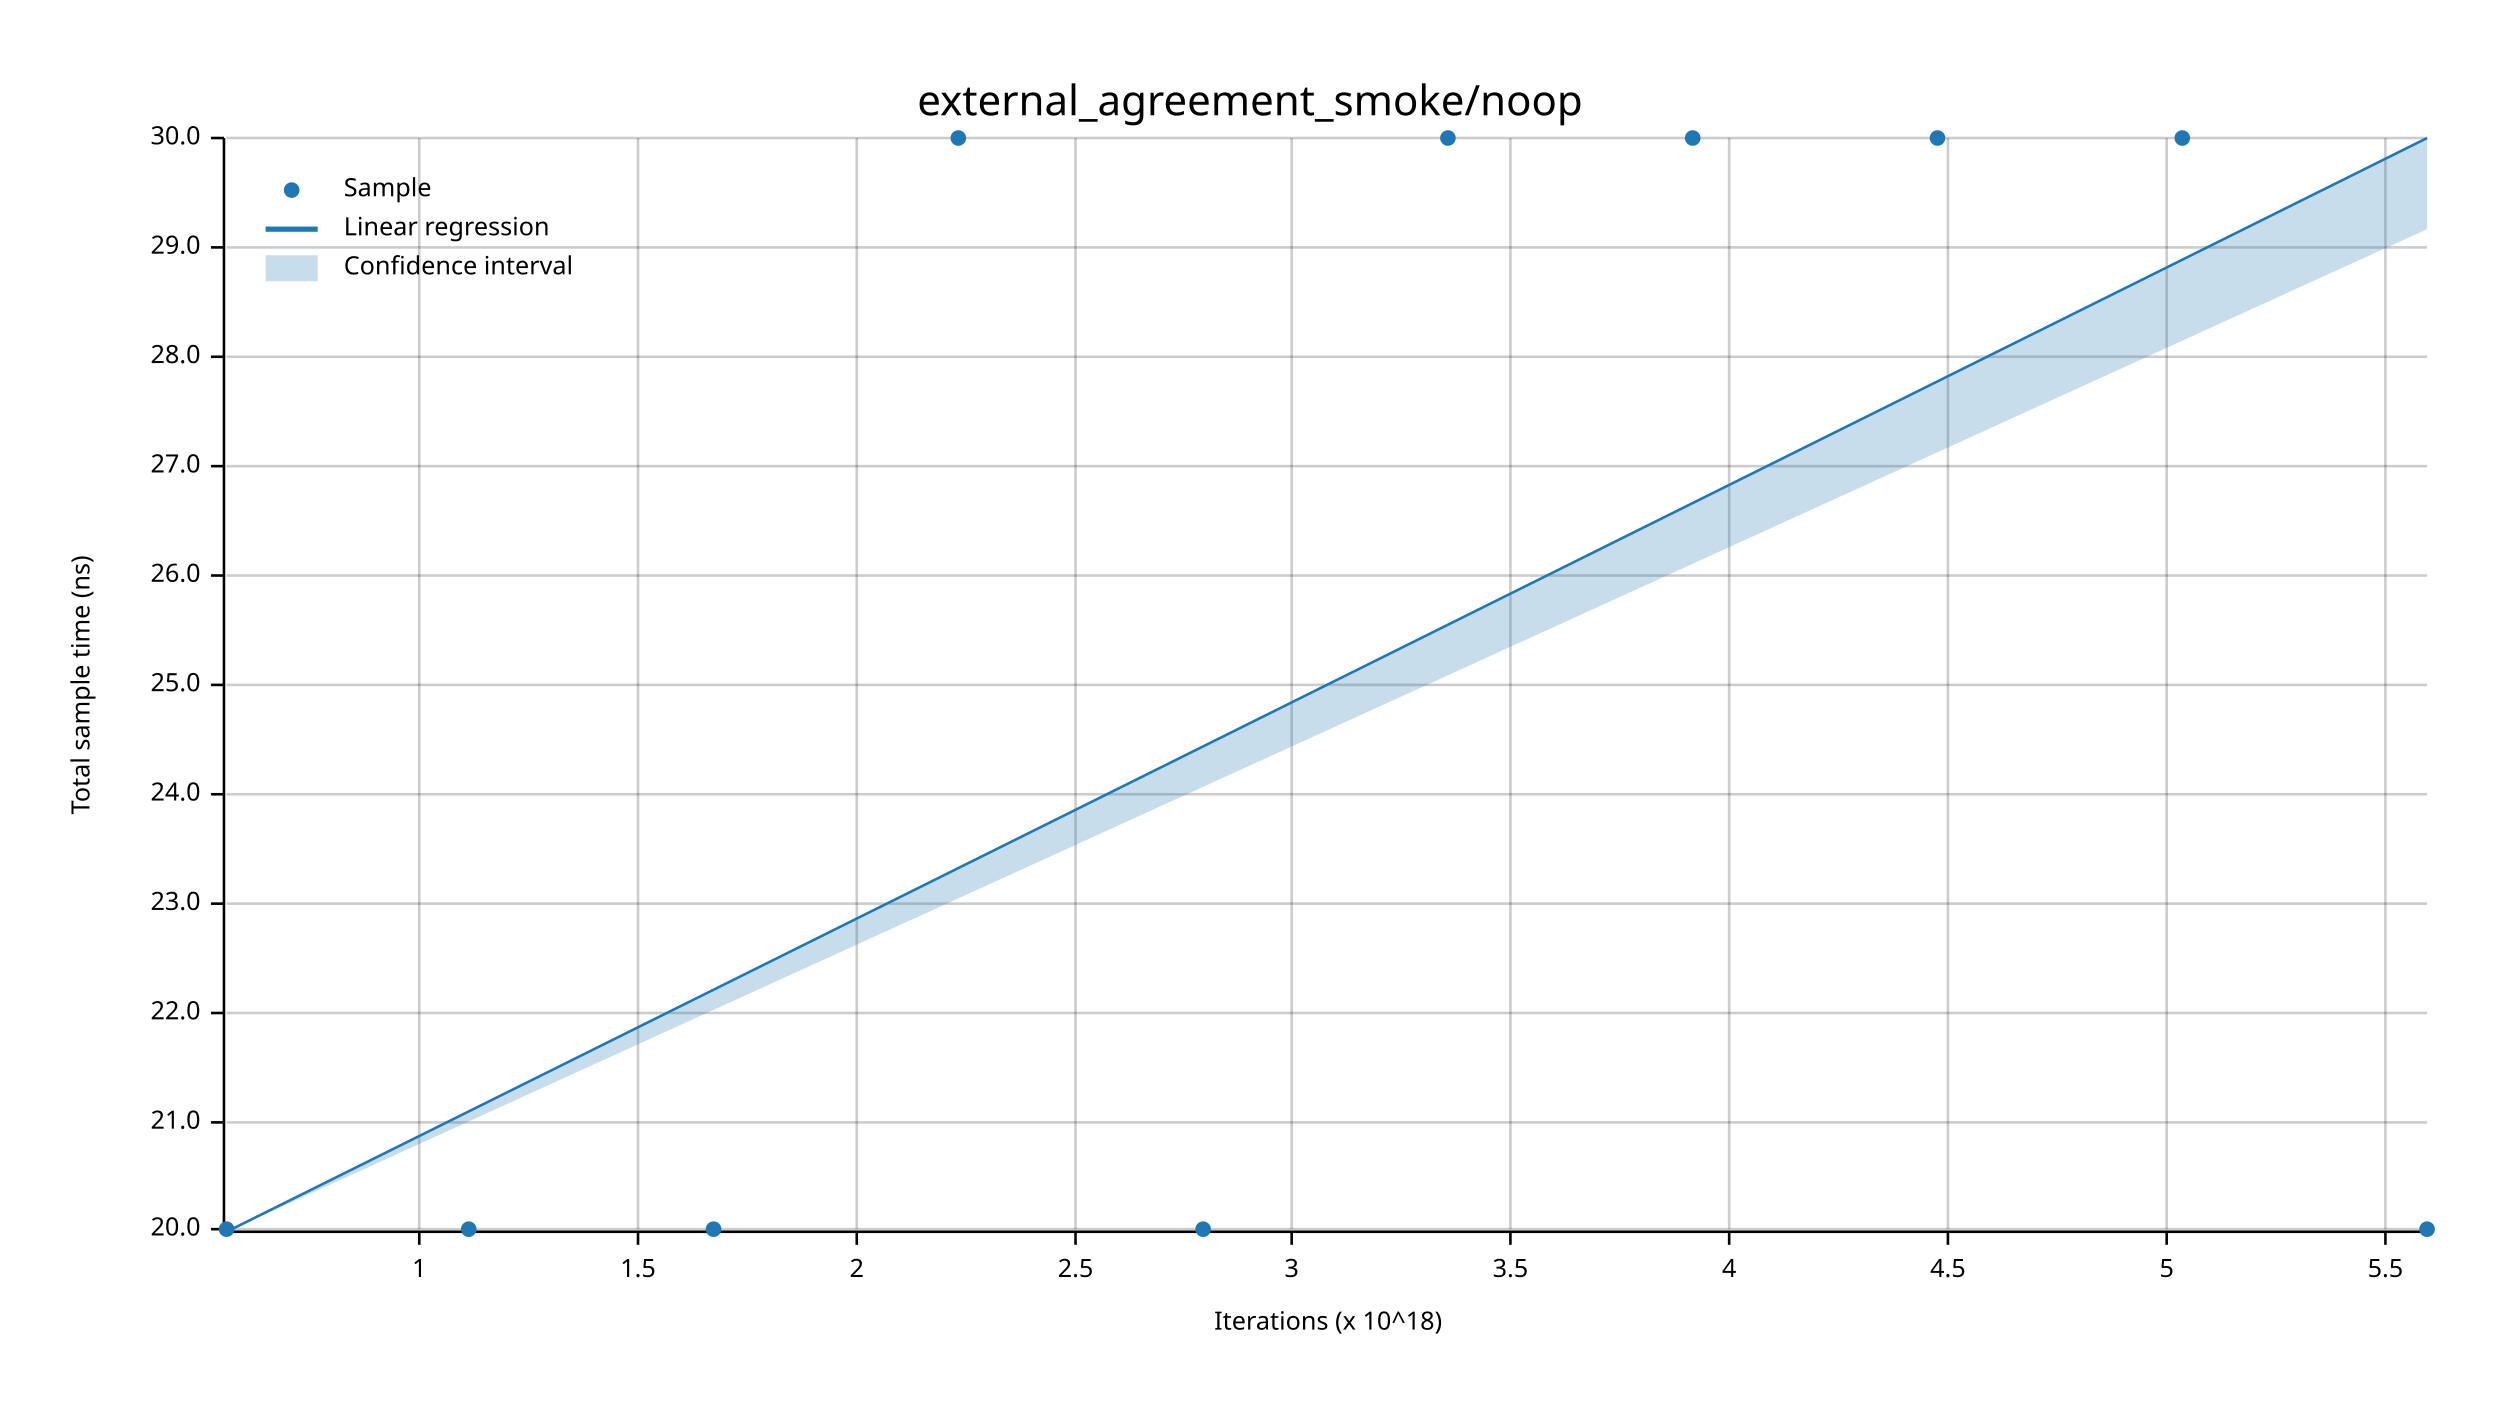
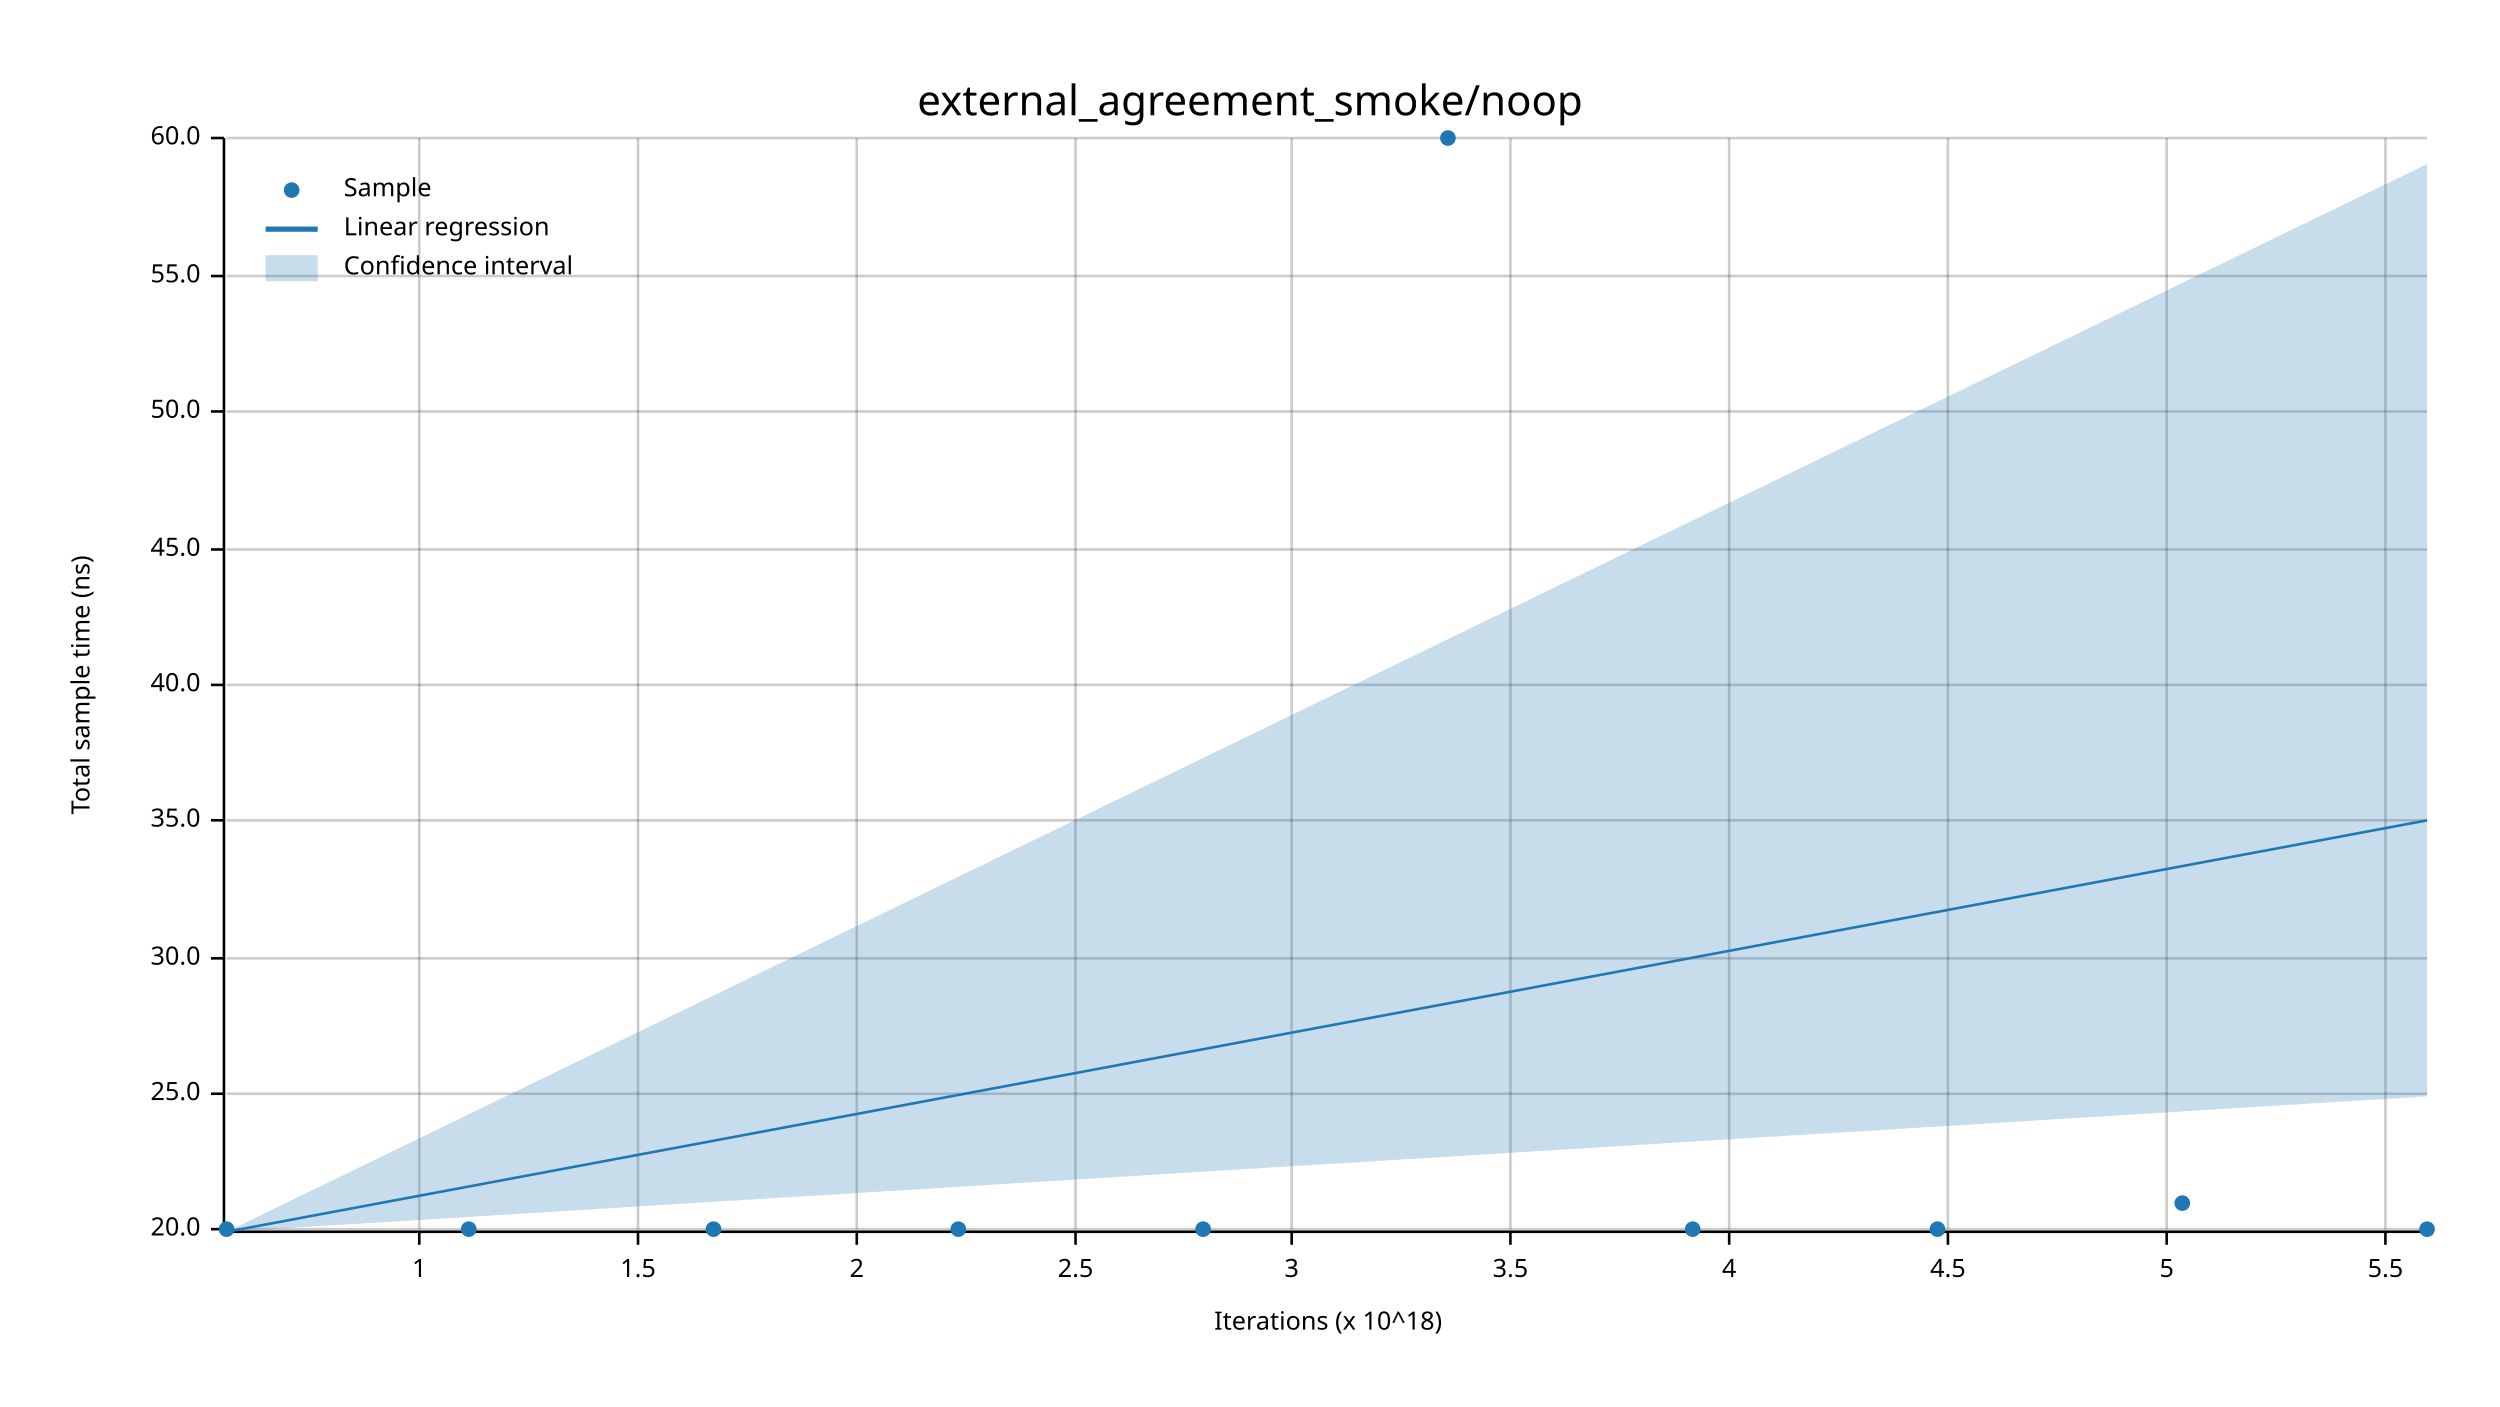
<svg xmlns="http://www.w3.org/2000/svg" width="960" height="540" viewBox="0 0 960 540">
  <text x="480" y="32" dy="0.76em" text-anchor="middle" font-family="sans-serif" font-size="16.129" opacity="1" fill="#000000">
external_agreement_smoke/noop
</text>
  <text x="27" y="263" dy="0.76em" text-anchor="middle" font-family="sans-serif" font-size="9.677" opacity="1" fill="#000000" transform="rotate(270, 27, 263)">
Total sample time (ns)
</text>
  <text x="510" y="513" dy="-0.5ex" text-anchor="middle" font-family="sans-serif" font-size="9.677" opacity="1" fill="#000000">
Iterations (x 10^18)
</text>
  <line opacity="0.2" stroke="#000000" stroke-width="1" x1="161" y1="472" x2="161" y2="53" />
  <line opacity="0.2" stroke="#000000" stroke-width="1" x1="245" y1="472" x2="245" y2="53" />
  <line opacity="0.2" stroke="#000000" stroke-width="1" x1="329" y1="472" x2="329" y2="53" />
  <line opacity="0.2" stroke="#000000" stroke-width="1" x1="413" y1="472" x2="413" y2="53" />
  <line opacity="0.2" stroke="#000000" stroke-width="1" x1="496" y1="472" x2="496" y2="53" />
  <line opacity="0.2" stroke="#000000" stroke-width="1" x1="580" y1="472" x2="580" y2="53" />
  <line opacity="0.2" stroke="#000000" stroke-width="1" x1="664" y1="472" x2="664" y2="53" />
  <line opacity="0.2" stroke="#000000" stroke-width="1" x1="748" y1="472" x2="748" y2="53" />
  <line opacity="0.2" stroke="#000000" stroke-width="1" x1="832" y1="472" x2="832" y2="53" />
  <line opacity="0.2" stroke="#000000" stroke-width="1" x1="916" y1="472" x2="916" y2="53" />
  <line opacity="0.2" stroke="#000000" stroke-width="1" x1="87" y1="472" x2="932" y2="472" />
-   <line opacity="0.2" stroke="#000000" stroke-width="1" x1="87" y1="431" x2="932" y2="431" />
-   <line opacity="0.2" stroke="#000000" stroke-width="1" x1="87" y1="389" x2="932" y2="389" />
-   <line opacity="0.2" stroke="#000000" stroke-width="1" x1="87" y1="347" x2="932" y2="347" />
-   <line opacity="0.2" stroke="#000000" stroke-width="1" x1="87" y1="305" x2="932" y2="305" />
+   <line opacity="0.2" stroke="#000000" stroke-width="1" x1="87" y1="420" x2="932" y2="420" />
+   <line opacity="0.2" stroke="#000000" stroke-width="1" x1="87" y1="368" x2="932" y2="368" />
+   <line opacity="0.2" stroke="#000000" stroke-width="1" x1="87" y1="315" x2="932" y2="315" />
  <line opacity="0.2" stroke="#000000" stroke-width="1" x1="87" y1="263" x2="932" y2="263" />
-   <line opacity="0.2" stroke="#000000" stroke-width="1" x1="87" y1="221" x2="932" y2="221" />
-   <line opacity="0.2" stroke="#000000" stroke-width="1" x1="87" y1="179" x2="932" y2="179" />
-   <line opacity="0.2" stroke="#000000" stroke-width="1" x1="87" y1="137" x2="932" y2="137" />
-   <line opacity="0.2" stroke="#000000" stroke-width="1" x1="87" y1="95" x2="932" y2="95" />
+   <line opacity="0.2" stroke="#000000" stroke-width="1" x1="87" y1="211" x2="932" y2="211" />
+   <line opacity="0.2" stroke="#000000" stroke-width="1" x1="87" y1="158" x2="932" y2="158" />
+   <line opacity="0.2" stroke="#000000" stroke-width="1" x1="87" y1="106" x2="932" y2="106" />
  <line opacity="0.2" stroke="#000000" stroke-width="1" x1="87" y1="53" x2="932" y2="53" />
  <polyline fill="none" opacity="1" stroke="#000000" stroke-width="1" points="86,53 86,472 " />
  <text x="77" y="472" dy="0.5ex" text-anchor="end" font-family="sans-serif" font-size="9.677" opacity="1" fill="#000000">
20.0
</text>
  <polyline fill="none" opacity="1" stroke="#000000" stroke-width="1" points="81,472 86,472 " />
-   <text x="77" y="431" dy="0.5ex" text-anchor="end" font-family="sans-serif" font-size="9.677" opacity="1" fill="#000000">
- 21.0
- </text>
-   <polyline fill="none" opacity="1" stroke="#000000" stroke-width="1" points="81,431 86,431 " />
-   <text x="77" y="389" dy="0.5ex" text-anchor="end" font-family="sans-serif" font-size="9.677" opacity="1" fill="#000000">
- 22.0
- </text>
-   <polyline fill="none" opacity="1" stroke="#000000" stroke-width="1" points="81,389 86,389 " />
-   <text x="77" y="347" dy="0.5ex" text-anchor="end" font-family="sans-serif" font-size="9.677" opacity="1" fill="#000000">
- 23.0
- </text>
-   <polyline fill="none" opacity="1" stroke="#000000" stroke-width="1" points="81,347 86,347 " />
-   <text x="77" y="305" dy="0.5ex" text-anchor="end" font-family="sans-serif" font-size="9.677" opacity="1" fill="#000000">
- 24.0
- </text>
-   <polyline fill="none" opacity="1" stroke="#000000" stroke-width="1" points="81,305 86,305 " />
-   <text x="77" y="263" dy="0.5ex" text-anchor="end" font-family="sans-serif" font-size="9.677" opacity="1" fill="#000000">
+   <text x="77" y="420" dy="0.5ex" text-anchor="end" font-family="sans-serif" font-size="9.677" opacity="1" fill="#000000">
25.0
</text>
+   <polyline fill="none" opacity="1" stroke="#000000" stroke-width="1" points="81,420 86,420 " />
+   <text x="77" y="368" dy="0.5ex" text-anchor="end" font-family="sans-serif" font-size="9.677" opacity="1" fill="#000000">
+ 30.0
+ </text>
+   <polyline fill="none" opacity="1" stroke="#000000" stroke-width="1" points="81,368 86,368 " />
+   <text x="77" y="315" dy="0.5ex" text-anchor="end" font-family="sans-serif" font-size="9.677" opacity="1" fill="#000000">
+ 35.0
+ </text>
+   <polyline fill="none" opacity="1" stroke="#000000" stroke-width="1" points="81,315 86,315 " />
+   <text x="77" y="263" dy="0.5ex" text-anchor="end" font-family="sans-serif" font-size="9.677" opacity="1" fill="#000000">
+ 40.0
+ </text>
  <polyline fill="none" opacity="1" stroke="#000000" stroke-width="1" points="81,263 86,263 " />
-   <text x="77" y="221" dy="0.5ex" text-anchor="end" font-family="sans-serif" font-size="9.677" opacity="1" fill="#000000">
- 26.0
+   <text x="77" y="211" dy="0.5ex" text-anchor="end" font-family="sans-serif" font-size="9.677" opacity="1" fill="#000000">
+ 45.0
</text>
-   <polyline fill="none" opacity="1" stroke="#000000" stroke-width="1" points="81,221 86,221 " />
-   <text x="77" y="179" dy="0.5ex" text-anchor="end" font-family="sans-serif" font-size="9.677" opacity="1" fill="#000000">
- 27.0
+   <polyline fill="none" opacity="1" stroke="#000000" stroke-width="1" points="81,211 86,211 " />
+   <text x="77" y="158" dy="0.5ex" text-anchor="end" font-family="sans-serif" font-size="9.677" opacity="1" fill="#000000">
+ 50.0
</text>
-   <polyline fill="none" opacity="1" stroke="#000000" stroke-width="1" points="81,179 86,179 " />
-   <text x="77" y="137" dy="0.5ex" text-anchor="end" font-family="sans-serif" font-size="9.677" opacity="1" fill="#000000">
- 28.0
+   <polyline fill="none" opacity="1" stroke="#000000" stroke-width="1" points="81,158 86,158 " />
+   <text x="77" y="106" dy="0.5ex" text-anchor="end" font-family="sans-serif" font-size="9.677" opacity="1" fill="#000000">
+ 55.0
</text>
-   <polyline fill="none" opacity="1" stroke="#000000" stroke-width="1" points="81,137 86,137 " />
-   <text x="77" y="95" dy="0.5ex" text-anchor="end" font-family="sans-serif" font-size="9.677" opacity="1" fill="#000000">
- 29.0
- </text>
-   <polyline fill="none" opacity="1" stroke="#000000" stroke-width="1" points="81,95 86,95 " />
+   <polyline fill="none" opacity="1" stroke="#000000" stroke-width="1" points="81,106 86,106 " />
  <text x="77" y="53" dy="0.5ex" text-anchor="end" font-family="sans-serif" font-size="9.677" opacity="1" fill="#000000">
- 30.0
+ 60.0
</text>
  <polyline fill="none" opacity="1" stroke="#000000" stroke-width="1" points="81,53 86,53 " />
  <polyline fill="none" opacity="1" stroke="#000000" stroke-width="1" points="87,473 932,473 " />
  <text x="161" y="483" dy="0.76em" text-anchor="middle" font-family="sans-serif" font-size="9.677" opacity="1" fill="#000000">
1
</text>
  <polyline fill="none" opacity="1" stroke="#000000" stroke-width="1" points="161,473 161,478 " />
  <text x="245" y="483" dy="0.76em" text-anchor="middle" font-family="sans-serif" font-size="9.677" opacity="1" fill="#000000">
1.5
</text>
  <polyline fill="none" opacity="1" stroke="#000000" stroke-width="1" points="245,473 245,478 " />
  <text x="329" y="483" dy="0.76em" text-anchor="middle" font-family="sans-serif" font-size="9.677" opacity="1" fill="#000000">
2
</text>
  <polyline fill="none" opacity="1" stroke="#000000" stroke-width="1" points="329,473 329,478 " />
  <text x="413" y="483" dy="0.76em" text-anchor="middle" font-family="sans-serif" font-size="9.677" opacity="1" fill="#000000">
2.5
</text>
  <polyline fill="none" opacity="1" stroke="#000000" stroke-width="1" points="413,473 413,478 " />
  <text x="496" y="483" dy="0.76em" text-anchor="middle" font-family="sans-serif" font-size="9.677" opacity="1" fill="#000000">
3
</text>
  <polyline fill="none" opacity="1" stroke="#000000" stroke-width="1" points="496,473 496,478 " />
  <text x="580" y="483" dy="0.76em" text-anchor="middle" font-family="sans-serif" font-size="9.677" opacity="1" fill="#000000">
3.5
</text>
  <polyline fill="none" opacity="1" stroke="#000000" stroke-width="1" points="580,473 580,478 " />
  <text x="664" y="483" dy="0.76em" text-anchor="middle" font-family="sans-serif" font-size="9.677" opacity="1" fill="#000000">
4
</text>
  <polyline fill="none" opacity="1" stroke="#000000" stroke-width="1" points="664,473 664,478 " />
  <text x="748" y="483" dy="0.76em" text-anchor="middle" font-family="sans-serif" font-size="9.677" opacity="1" fill="#000000">
4.5
</text>
  <polyline fill="none" opacity="1" stroke="#000000" stroke-width="1" points="748,473 748,478 " />
  <text x="832" y="483" dy="0.76em" text-anchor="middle" font-family="sans-serif" font-size="9.677" opacity="1" fill="#000000">
5
</text>
  <polyline fill="none" opacity="1" stroke="#000000" stroke-width="1" points="832,473 832,478 " />
  <text x="916" y="483" dy="0.76em" text-anchor="middle" font-family="sans-serif" font-size="9.677" opacity="1" fill="#000000">
5.5
</text>
  <polyline fill="none" opacity="1" stroke="#000000" stroke-width="1" points="916,473 916,478 " />
  <circle cx="87" cy="472" r="3" opacity="1" fill="#1F78B4" stroke="none" stroke-width="1" />
  <circle cx="180" cy="472" r="3" opacity="1" fill="#1F78B4" stroke="none" stroke-width="1" />
  <circle cx="274" cy="472" r="3" opacity="1" fill="#1F78B4" stroke="none" stroke-width="1" />
-   <circle cx="368" cy="53" r="3" opacity="1" fill="#1F78B4" stroke="none" stroke-width="1" />
+   <circle cx="368" cy="472" r="3" opacity="1" fill="#1F78B4" stroke="none" stroke-width="1" />
  <circle cx="462" cy="472" r="3" opacity="1" fill="#1F78B4" stroke="none" stroke-width="1" />
  <circle cx="556" cy="53" r="3" opacity="1" fill="#1F78B4" stroke="none" stroke-width="1" />
-   <circle cx="650" cy="53" r="3" opacity="1" fill="#1F78B4" stroke="none" stroke-width="1" />
-   <circle cx="744" cy="53" r="3" opacity="1" fill="#1F78B4" stroke="none" stroke-width="1" />
-   <circle cx="838" cy="53" r="3" opacity="1" fill="#1F78B4" stroke="none" stroke-width="1" />
+   <circle cx="650" cy="472" r="3" opacity="1" fill="#1F78B4" stroke="none" stroke-width="1" />
+   <circle cx="744" cy="472" r="3" opacity="1" fill="#1F78B4" stroke="none" stroke-width="1" />
+   <circle cx="838" cy="462" r="3" opacity="1" fill="#1F78B4" stroke="none" stroke-width="1" />
  <circle cx="932" cy="472" r="3" opacity="1" fill="#1F78B4" stroke="none" stroke-width="1" />
-   <polyline fill="none" opacity="1" stroke="#1F78B4" stroke-width="1" points="87,473 932,53 " />
-   <polygon opacity="0.25" fill="#1F78B4" points="87,473 932,88 932,53 " />
+   <polyline fill="none" opacity="1" stroke="#1F78B4" stroke-width="1" points="87,473 932,315 " />
+   <polygon opacity="0.25" fill="#1F78B4" points="87,473 932,421 932,63 " />
  <text x="132" y="68" dy="0.76em" text-anchor="start" font-family="sans-serif" font-size="9.677" opacity="1" fill="#000000">
Sample
</text>
  <text x="132" y="83" dy="0.76em" text-anchor="start" font-family="sans-serif" font-size="9.677" opacity="1" fill="#000000">
Linear regression
</text>
  <text x="132" y="98" dy="0.76em" text-anchor="start" font-family="sans-serif" font-size="9.677" opacity="1" fill="#000000">
Confidence interval
</text>
  <circle cx="112" cy="73" r="3" opacity="1" fill="#1F78B4" stroke="none" stroke-width="1" />
  <polyline fill="none" opacity="1" stroke="#1F78B4" stroke-width="2" points="102,88 122,88 " />
  <rect x="102" y="98" width="20" height="10" opacity="0.25" fill="#1F78B4" stroke="none" />
</svg>
